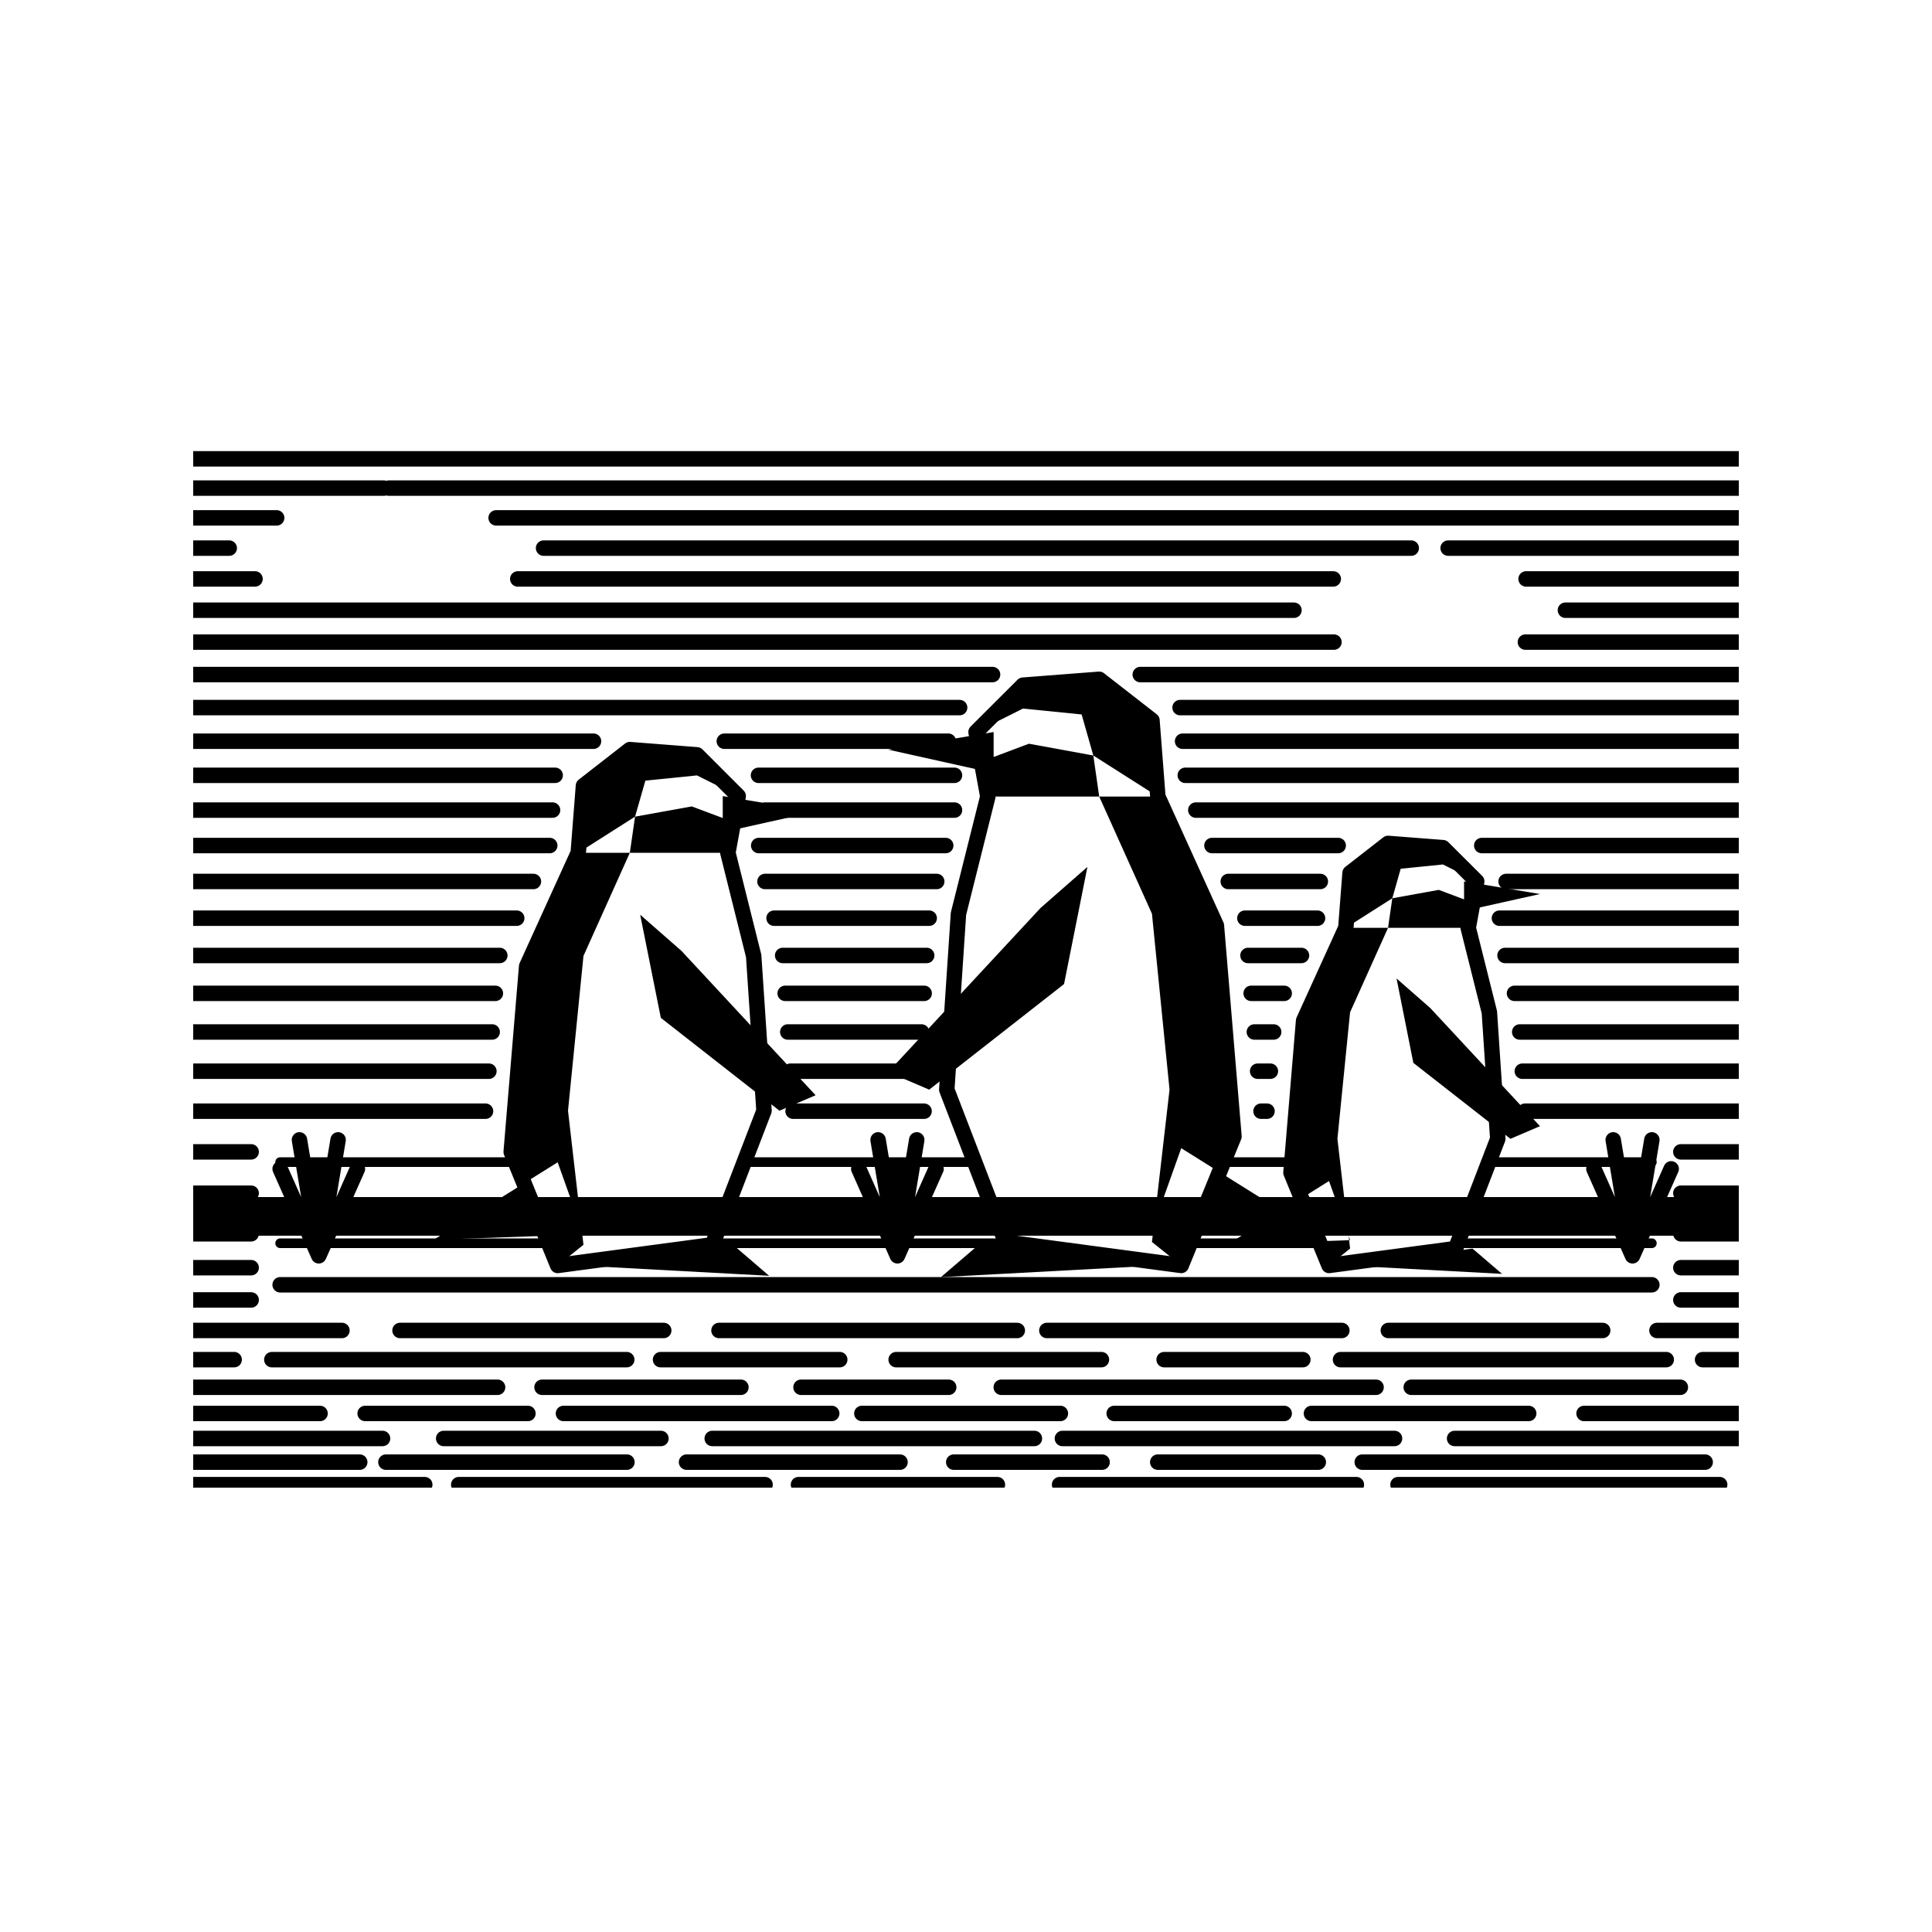
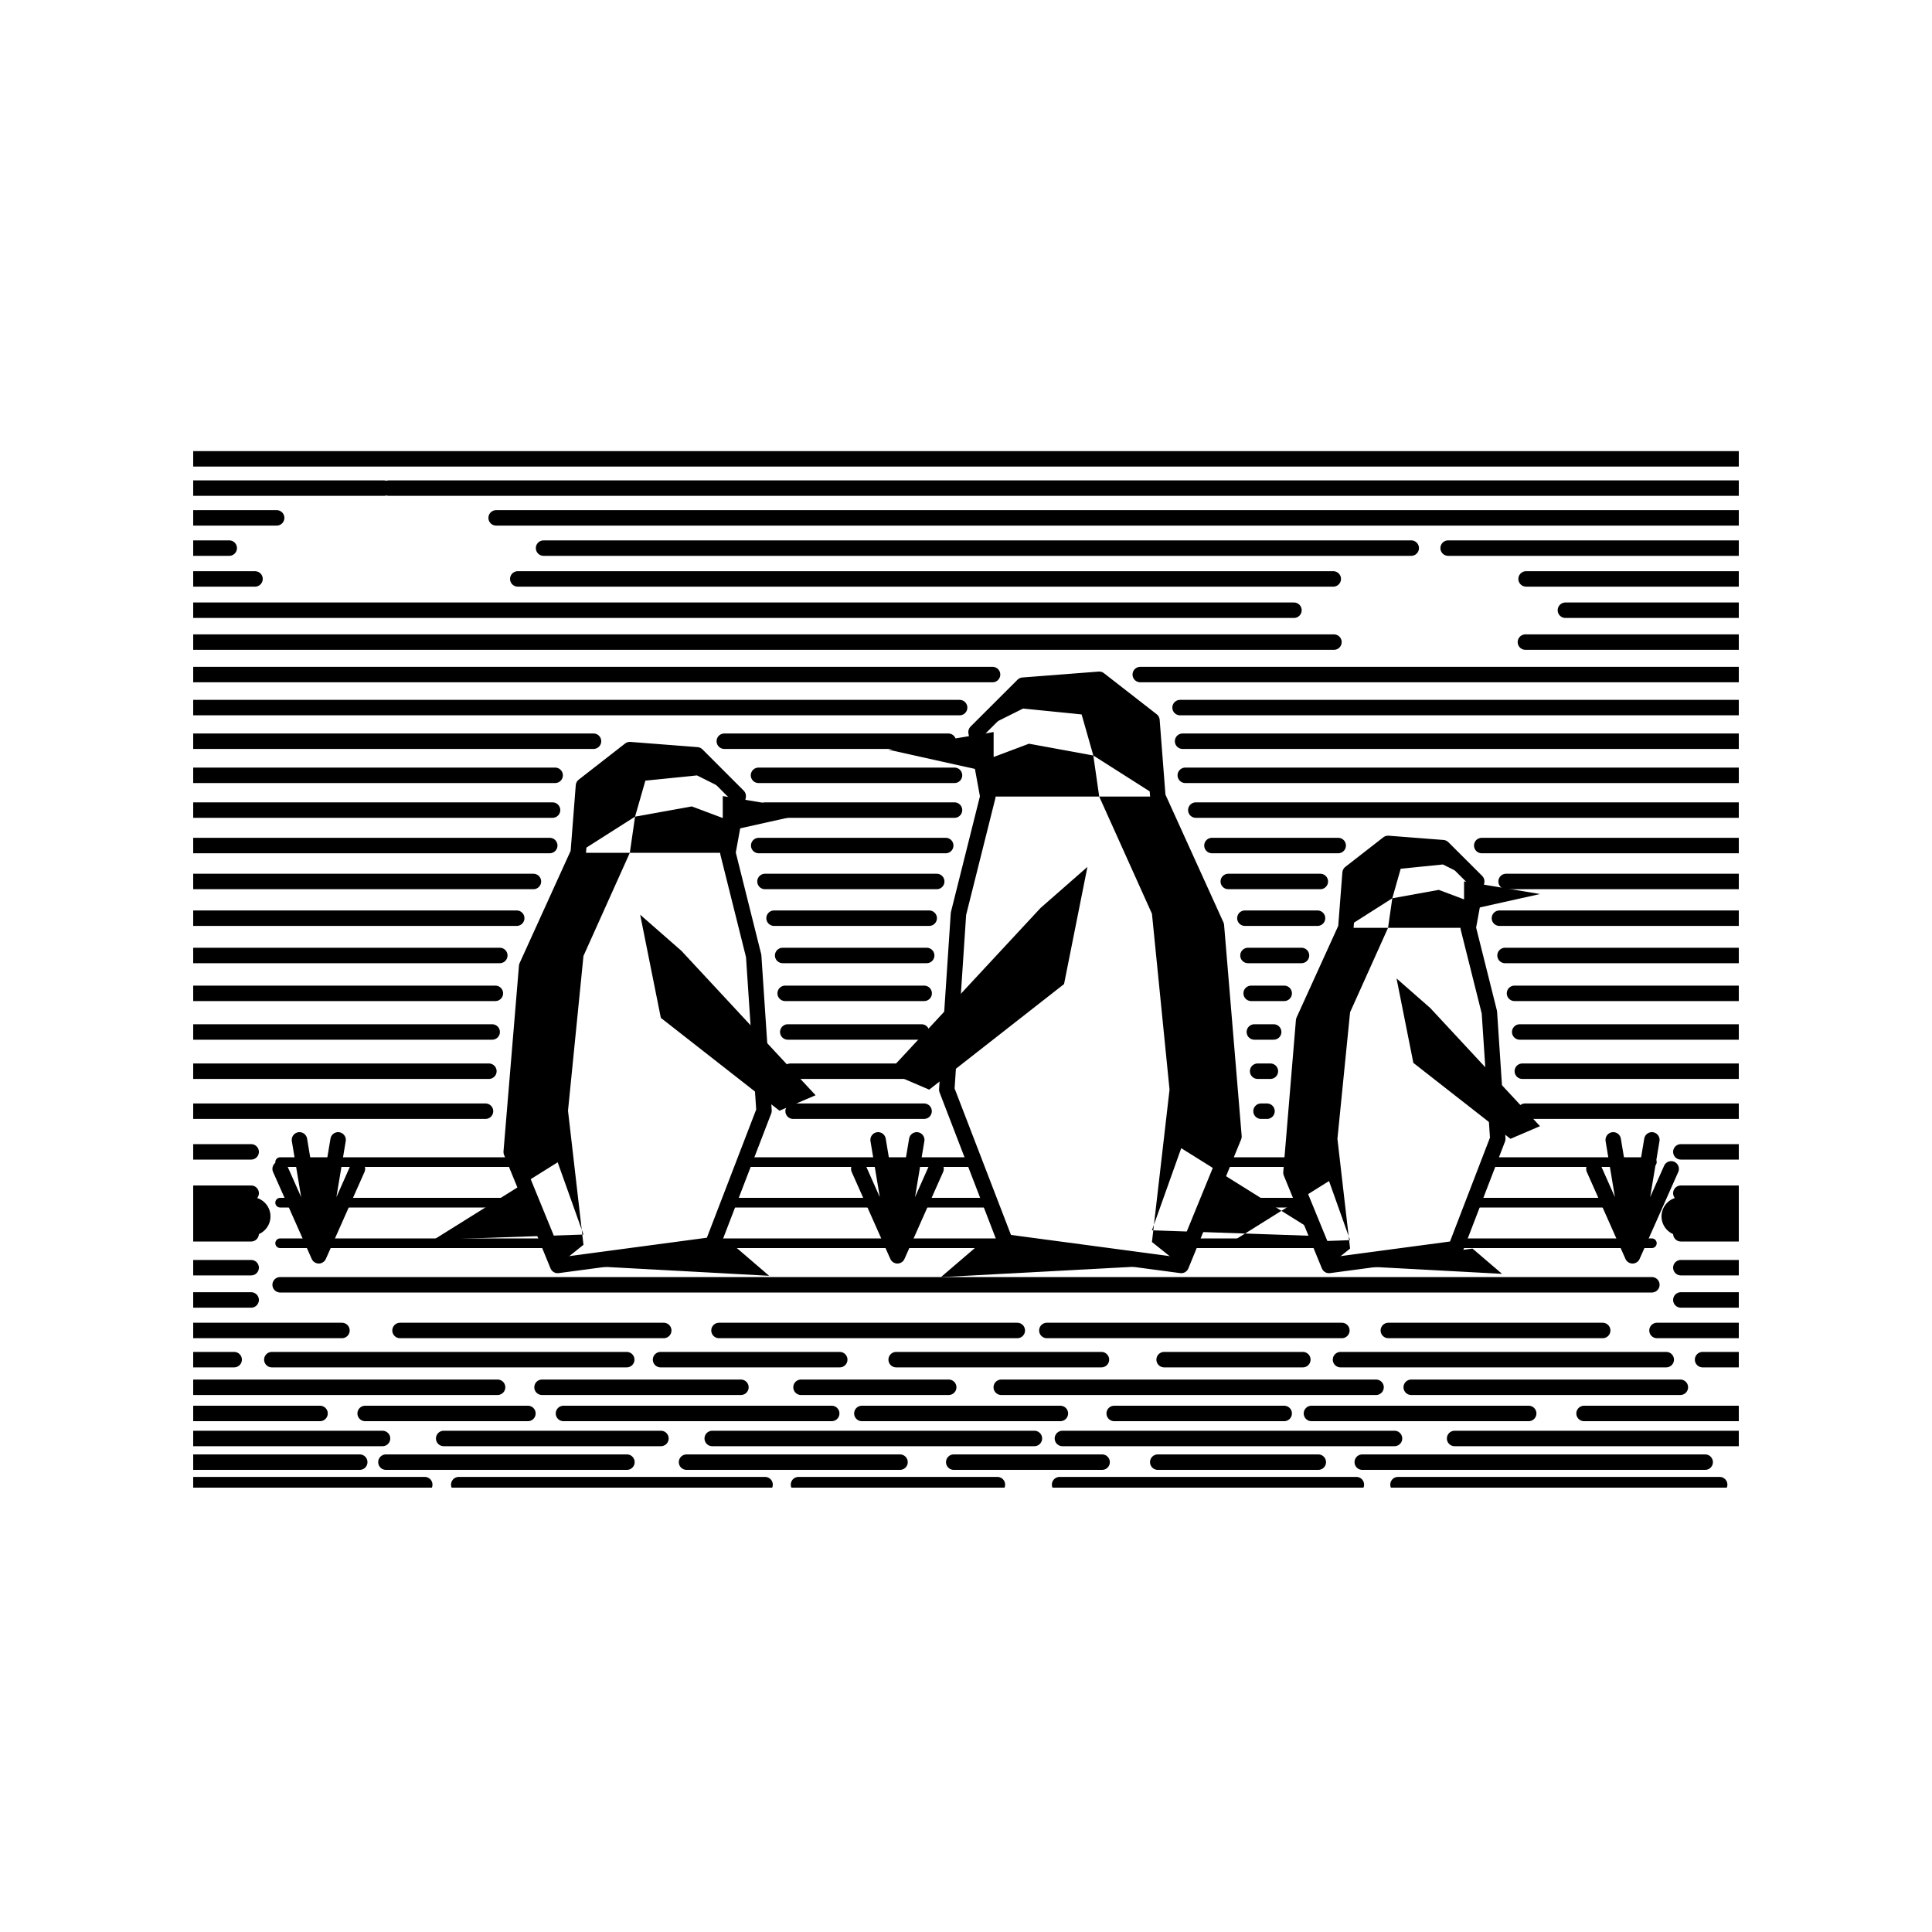
<svg xmlns="http://www.w3.org/2000/svg" viewBox="0 0 200 200">
  <defs>
    <clipPath id="w">
      <path d="M20 46L180 46L180 154L20 154Z" />
    </clipPath>
  </defs>
  <g clip-path="url(#w)" fill="none" stroke="#000" stroke-linecap="round" stroke-linejoin="round">
    <path d="M57.73 131L52.92 119.25L54.52 100.03L59.86 88.28L65.2 88.28L60.4 98.96L58.8 114.98L60.4 128.86ZM59.86 88.28L60.4 81.34L65.2 77.6L72.15 78.14L76.42 82.41L72.15 80.27L66.81 80.81L65.74 84.54ZM65.74 84.54L71.61 83.48L75.88 85.08L75.35 88.28L65.2 88.28ZM74.82 82.41L84.43 84.01L74.82 86.15ZM57.73 120.32L44.91 128.33L60.4 127.8ZM66.27 94.69L70.54 98.43L84.43 113.38L80.69 114.98L68.41 105.37ZM59.86 131L79.62 132.07L75.88 128.86ZM122.28 131L127.74 117.65L125.92 95.81L119.86 82.46L113.79 82.46L119.25 94.59L121.07 112.8L119.25 128.57ZM119.86 82.46L119.25 74.57L113.79 70.32L105.9 70.93L101.04 75.78L105.9 73.35L111.97 73.96L113.18 78.21ZM113.18 78.21L106.51 76.99L101.65 78.82L102.26 82.46L113.79 82.46ZM102.86 75.78L91.94 77.6L102.86 80.03ZM122.28 118.86L136.85 127.97L119.25 127.36ZM112.57 89.74L107.72 93.99L91.94 110.98L96.19 112.8L110.15 101.87ZM119.86 131L97.4 132.21L101.65 128.57ZM137.58 131L133.64 121.39L134.95 105.66L139.32 96.05L143.69 96.05L139.76 104.79L138.45 117.89L139.76 129.25ZM139.32 96.05L139.76 90.37L143.69 87.31L149.37 87.75L152.87 91.24L149.37 89.49L145 89.93L144.13 92.99ZM144.13 92.99L148.94 92.12L152.43 93.43L151.99 96.05L143.69 96.05ZM151.56 91.24L159.42 92.55L151.56 94.3ZM137.58 122.26L127.09 128.82L139.76 128.38ZM144.57 101.29L148.06 104.35L159.42 116.58L156.36 117.89L146.31 110.03ZM139.32 131L155.49 131.87L152.43 129.25Z" fill="#000" stroke="none" />
    <path d="M29 120.3L53.35 120.3M77.04 120.3L100.9 120.3M126.66 120.3L133.73 120.3M154.13 120.3L171 120.3M29 124.5L55.07 124.5M75.43 124.5L102.51 124.5M124.94 124.5L134.92 124.5M152.51 124.5L171 124.5M29 128.7L56.79 128.7M73.81 128.7L105.03 128.7M123.22 128.7L136.63 128.7M150.9 128.7L171 128.7M29 132.9L171 132.9" stroke-width="1" />
    <path d="M20 47.5L180 47.5M20 50.53L39.75 50.53M40.25 50.53L180 50.53M20 53.61L28.64 53.61M51.36 53.61L180 53.61M20 56.74L23.73 56.74M56.27 56.74L146.09 56.74M149.91 56.74L180 56.74M20 59.93L26.4 59.93M53.6 59.93L138.02 59.93M157.98 59.93L180 59.93M20 63.17L133.95 63.17M162.05 63.17L180 63.17M20 66.47L138.09 66.47M157.91 66.47L180 66.47M20 69.83L102.75 69.83M118.04 69.83L180 69.83M20 73.25L99.34 73.25M122.16 73.25L180 73.25M20 76.73L61.44 76.73M74.98 76.73L98.17 76.73M122.42 76.73L180 76.73M20 80.26L57.47 80.26M78.52 80.26L98.81 80.26M122.7 80.26L180 80.26M20 83.86L57.2 83.86M79.2 83.86L98.81 83.86M123.79 83.86L180 83.86M20 87.53L56.91 87.53M78.54 87.53L97.9 87.53M125.46 87.53L138.53 87.53M153.39 87.53L180 87.53M20 91.25L55.22 91.25M79.19 91.25L96.97 91.25M127.15 91.25L136.68 91.25M155.91 91.25L180 91.25M20 95.05L53.49 95.05M80.13 95.05L96.19 95.05M128.87 95.05L136.39 95.05M155.22 95.05L180 95.05M20 98.91L51.74 98.91M81.02 98.91L95.93 98.91M129.19 98.91L134.73 98.91M155.8 98.91L180 98.91M20 102.83L51.28 102.83M81.28 102.83L95.67 102.83M129.52 102.83L132.94 102.83M156.78 102.83L180 102.83M20 106.83L50.95 106.83M81.55 106.83L95.4 106.83M129.85 106.83L131.85 106.83M157.32 106.83L180 106.83M20 110.89L50.61 110.89M81.82 110.89L95.13 110.89M130.19 110.89L131.51 110.89M157.59 110.89L180 110.89M20 115.03L50.26 115.03M82.1 115.03L95.66 115.03M130.54 115.03L131.16 115.03M157.87 115.03L180 115.03M20 119.24L26 119.24M174 119.24L180 119.24M20 123.52L26 123.52M174 123.52L180 123.52M20 127.72L26 127.72M174 127.72L180 127.72M20 131.23L26 131.23M174 131.23L180 131.23M20 134.57L26 134.57M174 134.57L180 134.57M20 137.73L35.4 137.73M41.41 137.73L68.71 137.73M74.43 137.73L105.31 137.73M108.37 137.73L138.91 137.73M143.72 137.73L165.91 137.73M171.53 137.73L180 137.73M20 140.75L24.24 140.75M28.14 140.75L64.88 140.75M68.38 140.75L86.93 140.75M92.77 140.75L114.02 140.75M120.51 140.75L134.87 140.75M138.77 140.75L172.49 140.75M176.25 140.75L180 140.75M20 143.61L51.51 143.61M56.11 143.61L76.7 143.61M82.92 143.61L98.21 143.61M103.65 143.61L142.45 143.61M146.09 143.61L173.95 143.61M20 146.32L33.13 146.32M37.8 146.32L54.65 146.32M58.33 146.32L86.1 146.32M89.22 146.32L109.77 146.32M115.34 146.32L132.94 146.32M135.76 146.32L158.25 146.32M163.98 146.32L180 146.32M20 148.91L39.6 148.91M45.93 148.91L68.42 148.91M73.73 148.91L107.08 148.91M109.98 148.91L144.36 148.91M150.58 148.91L180 148.91M20 151.36L37.24 151.36M39.95 151.36L64.9 151.36M71.07 151.36L93.17 151.36M98.73 151.36L114.09 151.36M119.85 151.36L136.47 151.36M141.02 151.36L176.52 151.36M20 153.69L43.97 153.69M47.49 153.69L79.2 153.69M82.66 153.69L103.25 153.69M109.69 153.69L140.41 153.69M144.72 153.69L178.02 153.69M57.73 131L52.92 119.25L54.52 100.03L59.86 88.28L60.4 81.34L65.2 77.6L72.15 78.14L76.42 82.41L75.35 88.28L78.02 98.96L79.09 114.98L73.75 128.86ZM122.28 131L127.74 117.65L125.92 95.81L119.86 82.46L119.25 74.57L113.79 70.32L105.9 70.93L101.04 75.78L102.26 82.46L99.22 94.59L98.01 112.8L104.08 128.57ZM137.58 131L133.64 121.39L134.95 105.66L139.32 96.05L139.76 90.37L143.69 87.31L149.37 87.75L152.87 91.24L151.99 96.05L154.18 104.79L155.05 117.89L150.68 129.25ZM33 130L29 121M33 130L31 118M33 130L33 121M33 130L35 118M33 130L37 121M92.9 130L88.9 121M92.9 130L90.9 118M92.9 130L92.9 121M92.9 130L94.9 118M92.9 130L96.9 121M169 130L165 121M169 130L167 118M169 130L169 121M169 130L171 118M169 130L173 121M29 133L171 133" stroke-width="1.6" />
-     <path d="M20 125.92L180 125.92" stroke-width="4" />
+     <path d="M20 125.92L26 125.92M174 125.92L180 125.92" stroke-width="4" />
  </g>
</svg>
